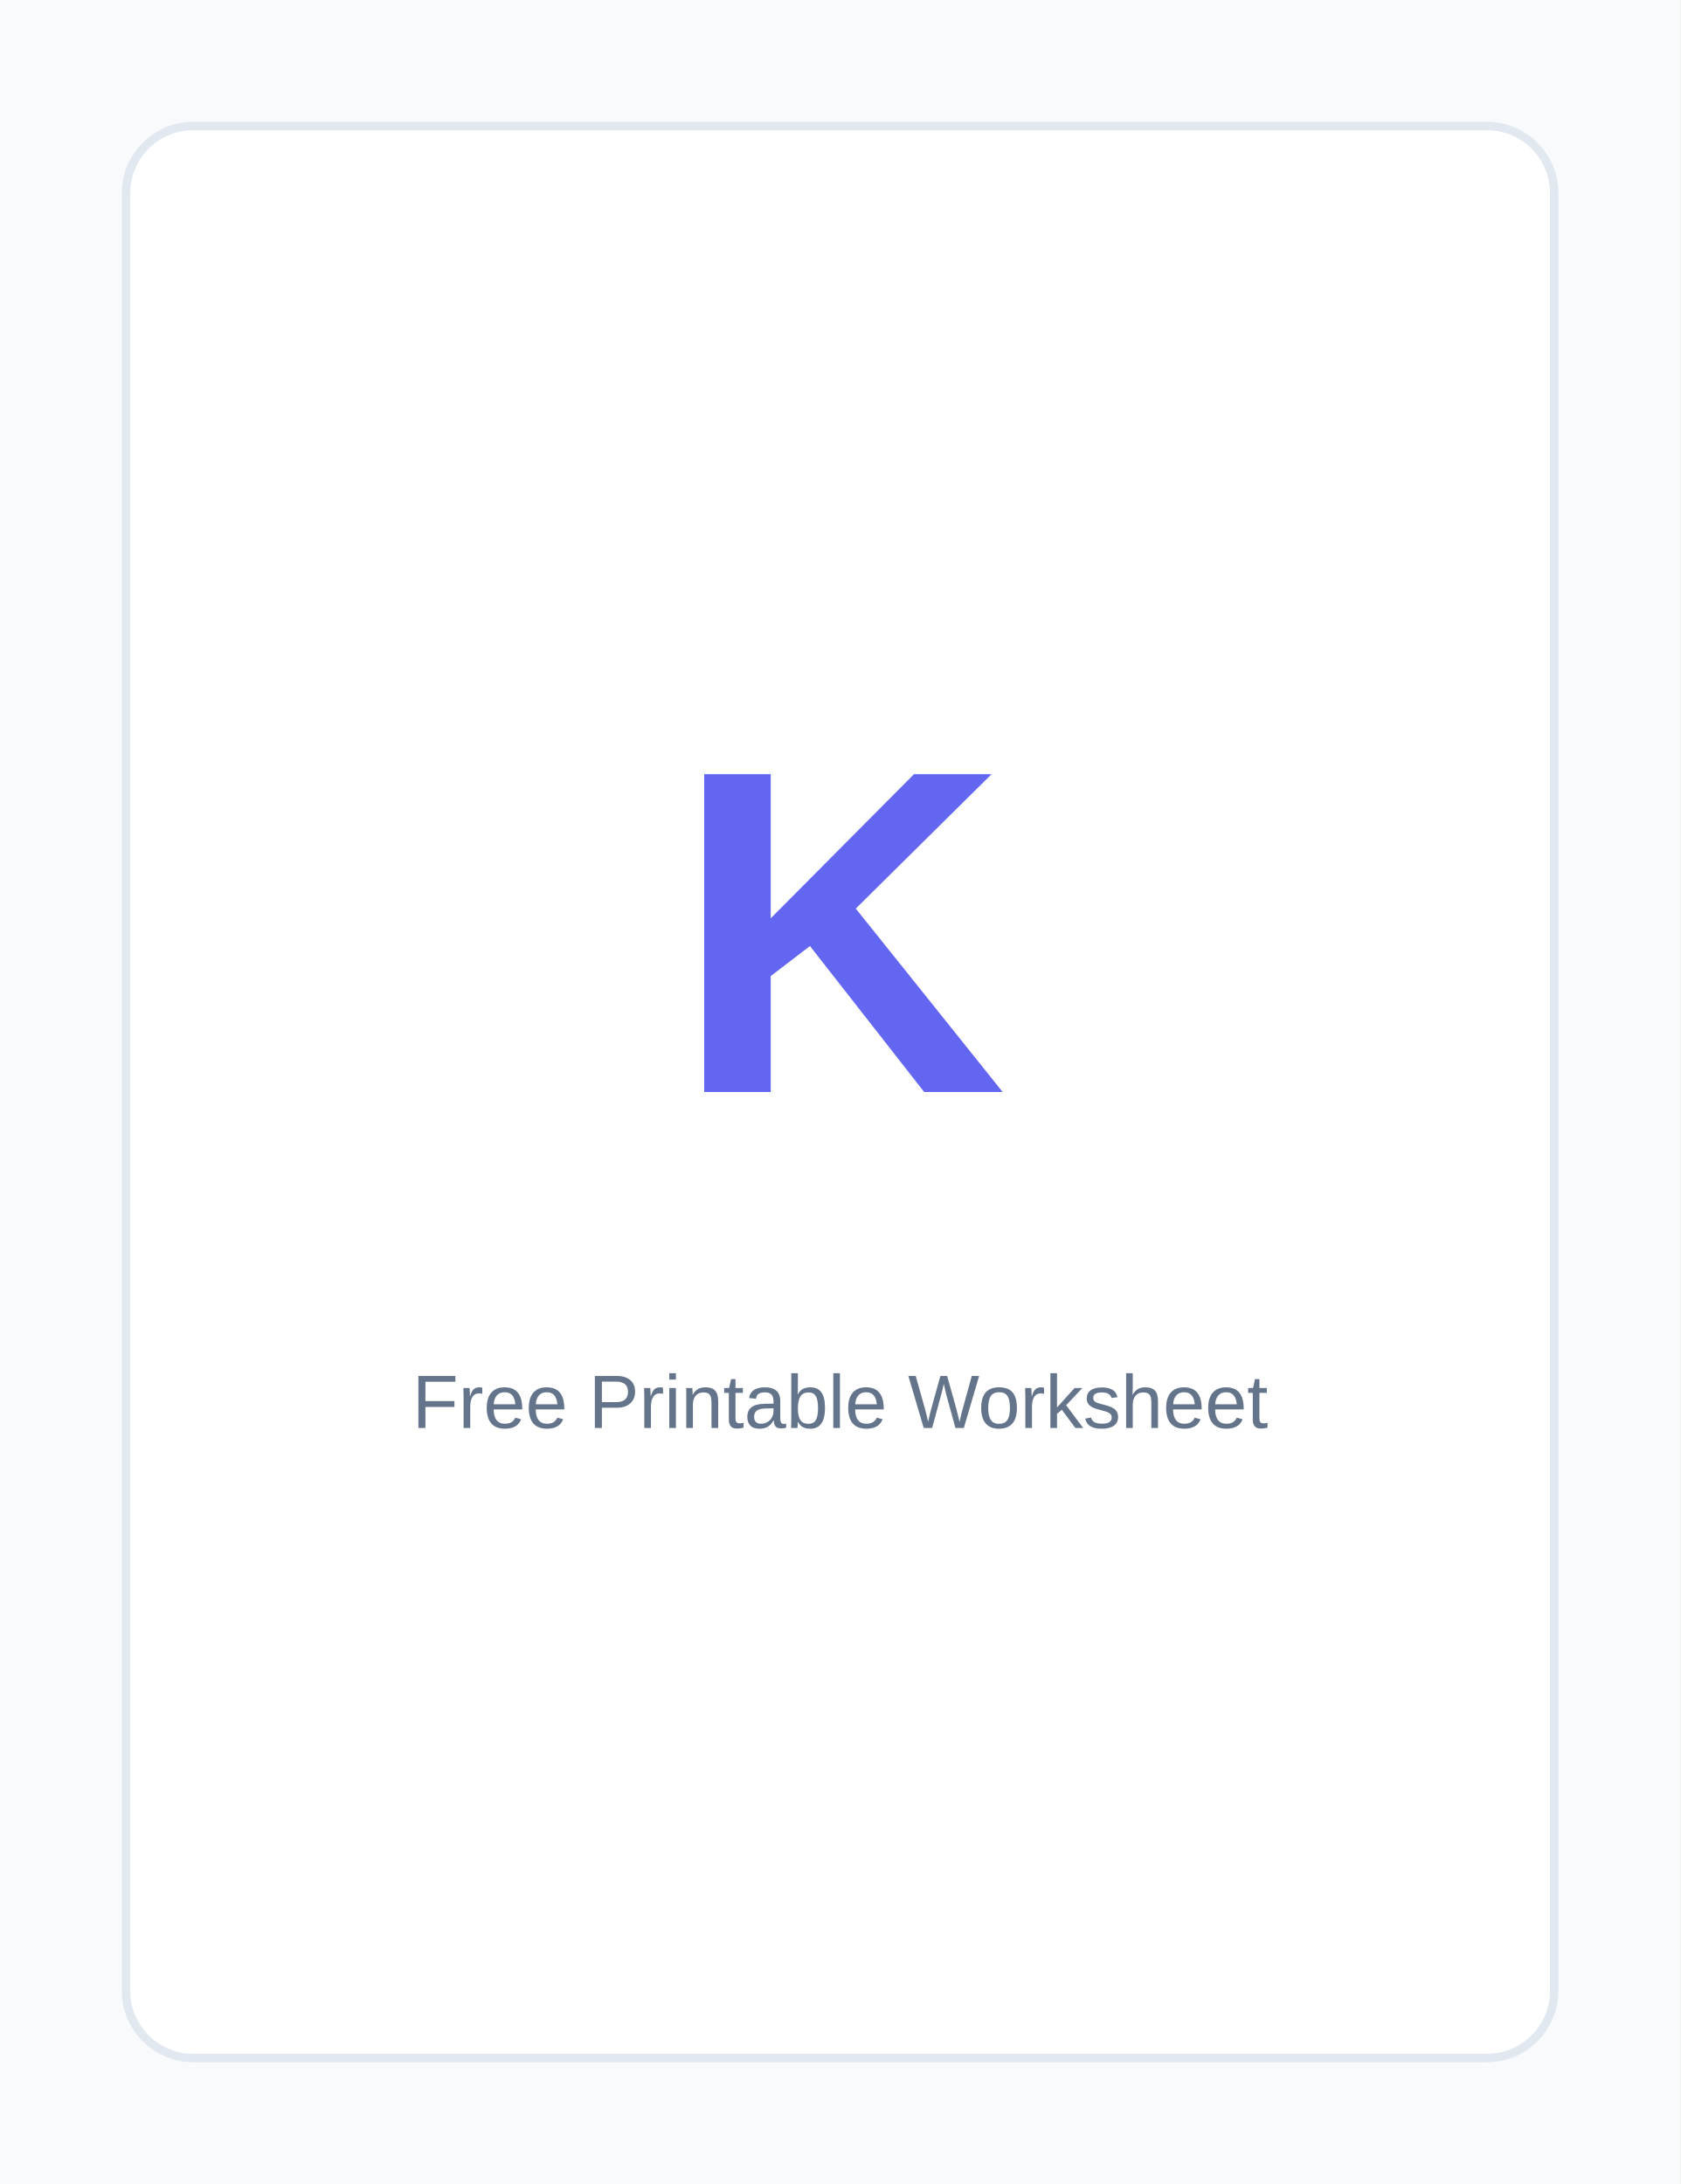
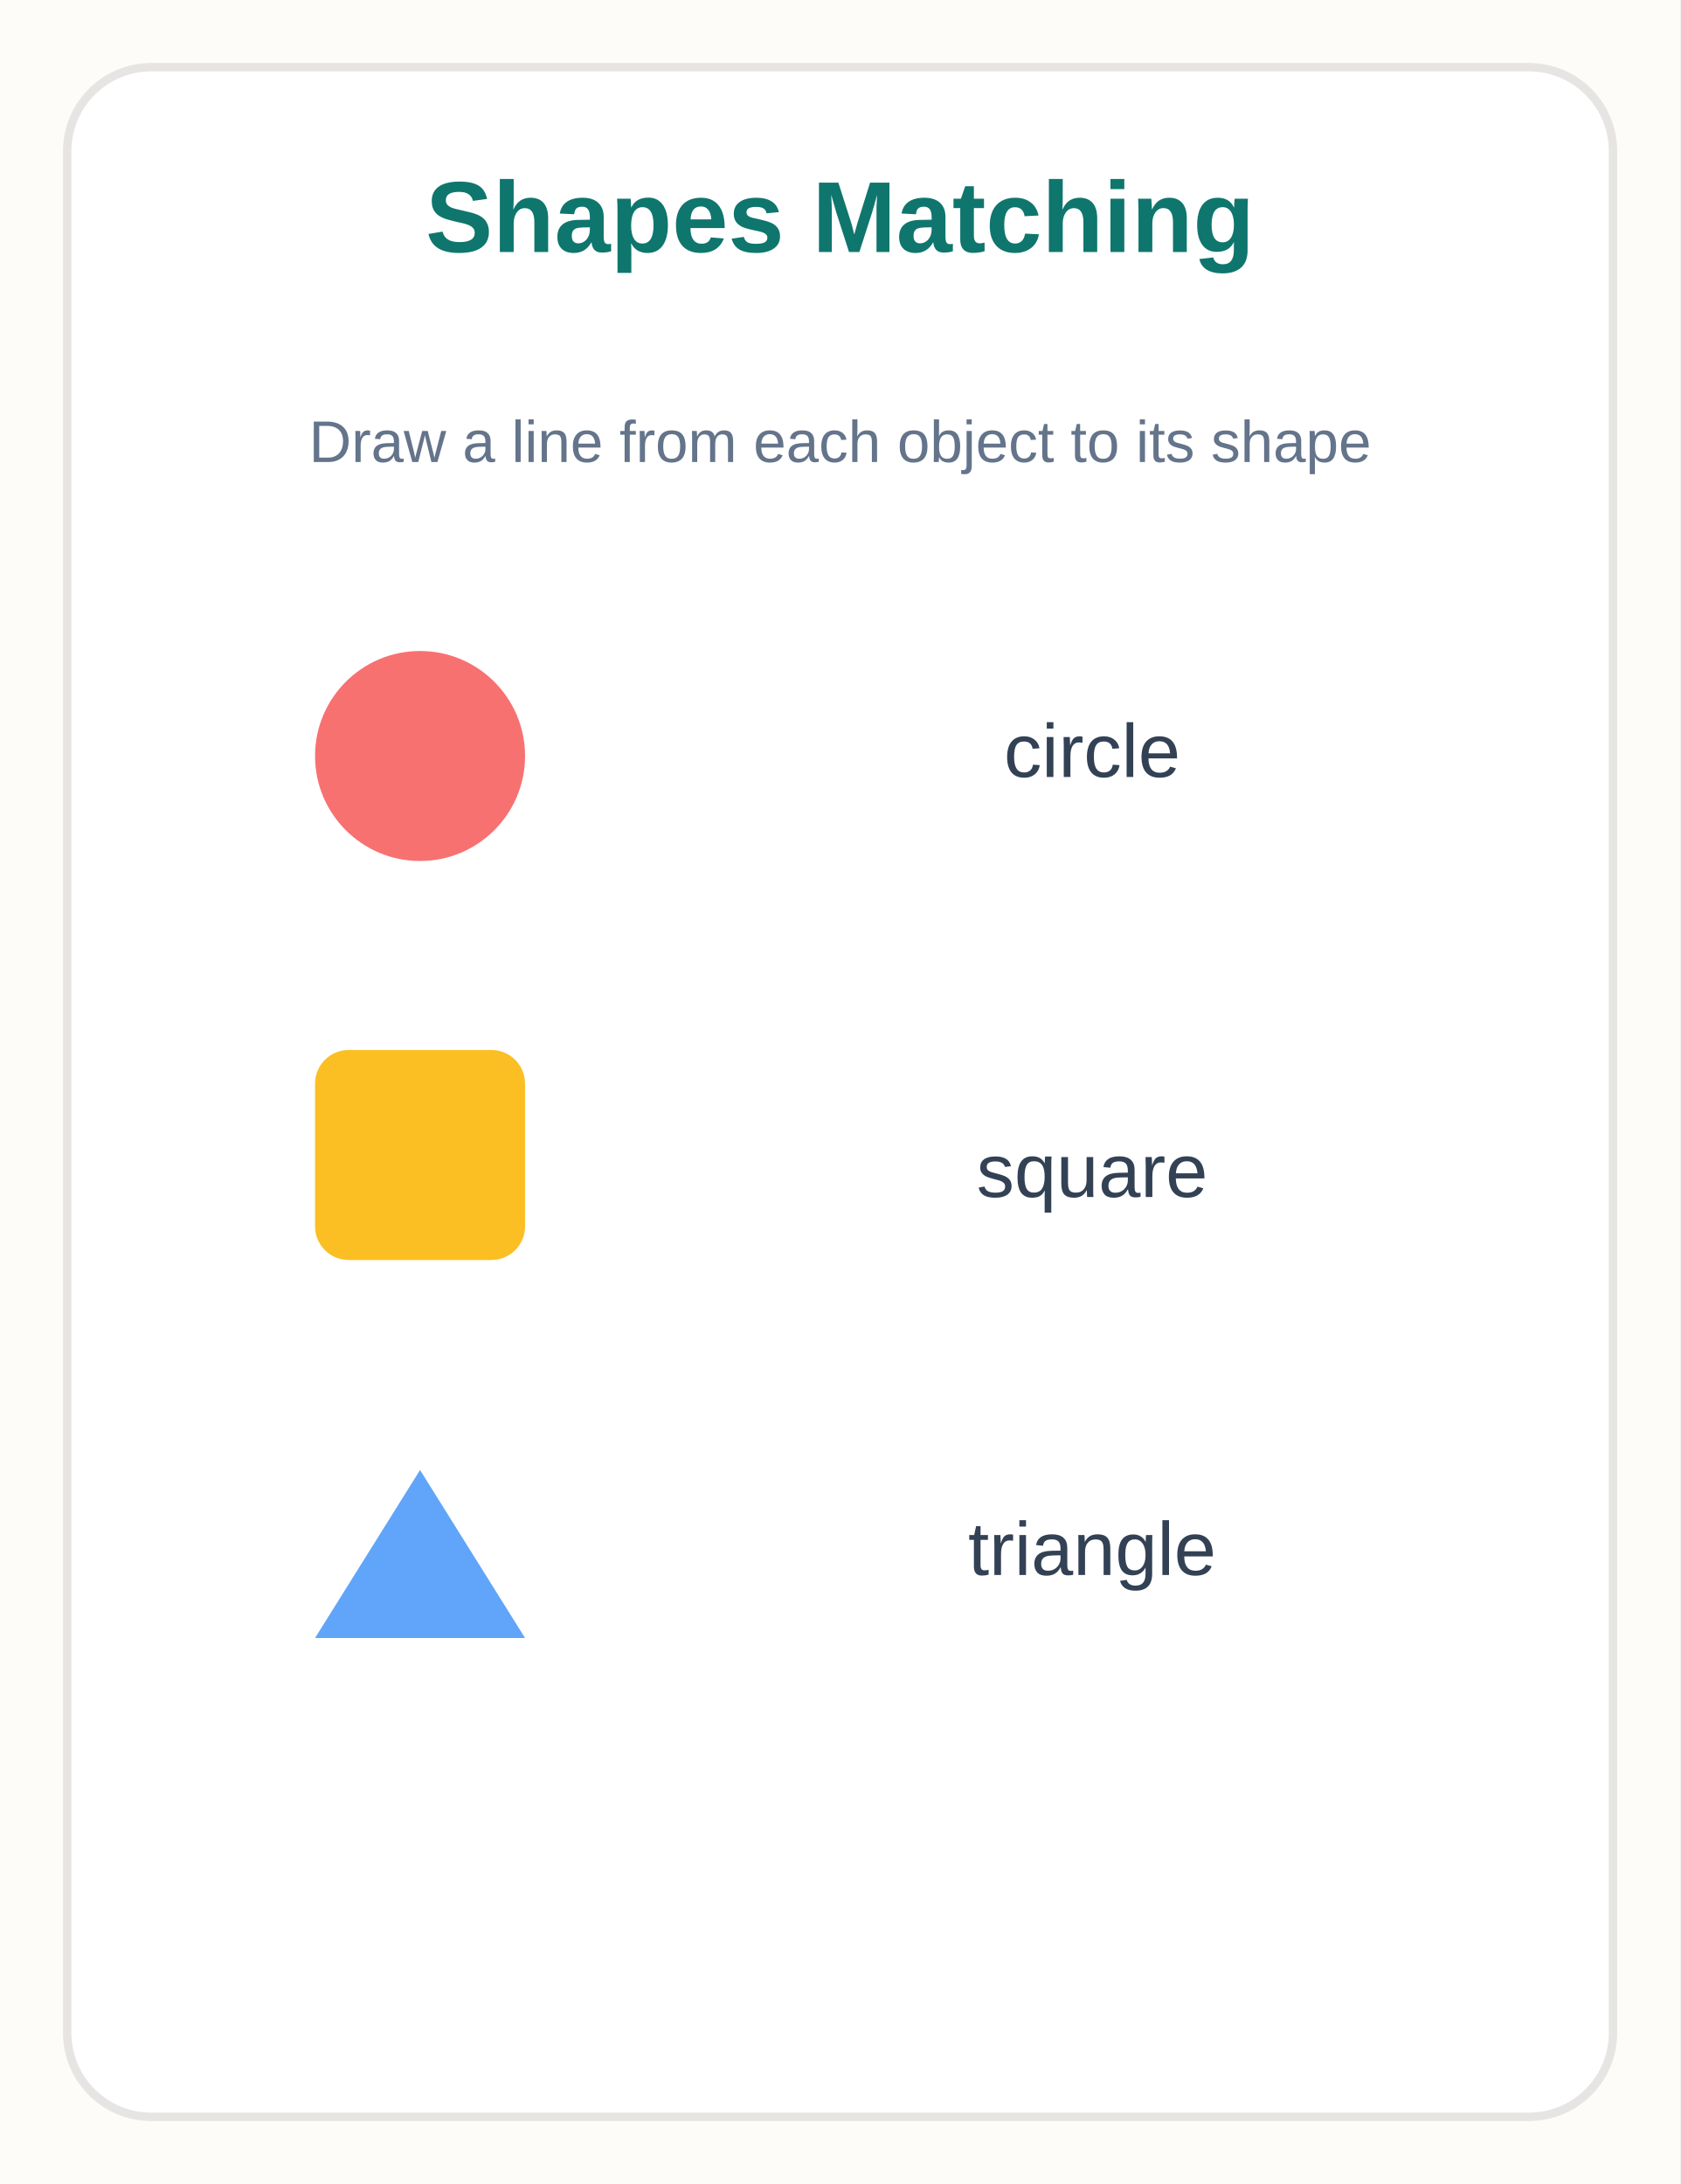
<svg xmlns="http://www.w3.org/2000/svg" viewBox="0 0 400 520">
-   <rect width="400" height="520" fill="#f8fafc" />
-   <rect x="30" y="30" width="340" height="460" rx="16" fill="#fff" stroke="#e2e8f0" stroke-width="2" />
-   <text x="200" y="260" text-anchor="middle" font-family="Arial, sans-serif" font-size="110" font-weight="bold" fill="#6366f1">K</text>
-   <text x="200" y="340" text-anchor="middle" font-family="Arial, sans-serif" font-size="18" fill="#64748b">Free Printable Worksheet</text>
+   <rect width="400" height="520" fill="#fdfcf8" />
+   <rect x="16" y="16" width="368" height="488" rx="20" fill="#ffffff" stroke="#e7e5e4" stroke-width="2" />
+   <text x="200" y="60" text-anchor="middle" font-family="Arial, sans-serif" font-size="24" font-weight="bold" fill="#0f766e">Shapes Matching</text>
+   <text x="200" y="110" text-anchor="middle" font-family="Arial, sans-serif" font-size="14" fill="#64748b">Draw a line from each object to its shape</text>
+   <circle cx="100" cy="180" r="25" fill="#f87171" />
+   <rect x="75" y="250" width="50" height="50" rx="8" fill="#fbbf24" />
+   <polygon points="100,350 125,390 75,390" fill="#60a5fa" />
+   <text x="260" y="185" text-anchor="middle" font-family="Arial, sans-serif" font-size="18" fill="#334155">circle</text>
+   <text x="260" y="285" text-anchor="middle" font-family="Arial, sans-serif" font-size="18" fill="#334155">square</text>
+   <text x="260" y="375" text-anchor="middle" font-family="Arial, sans-serif" font-size="18" fill="#334155">triangle</text>
</svg>
